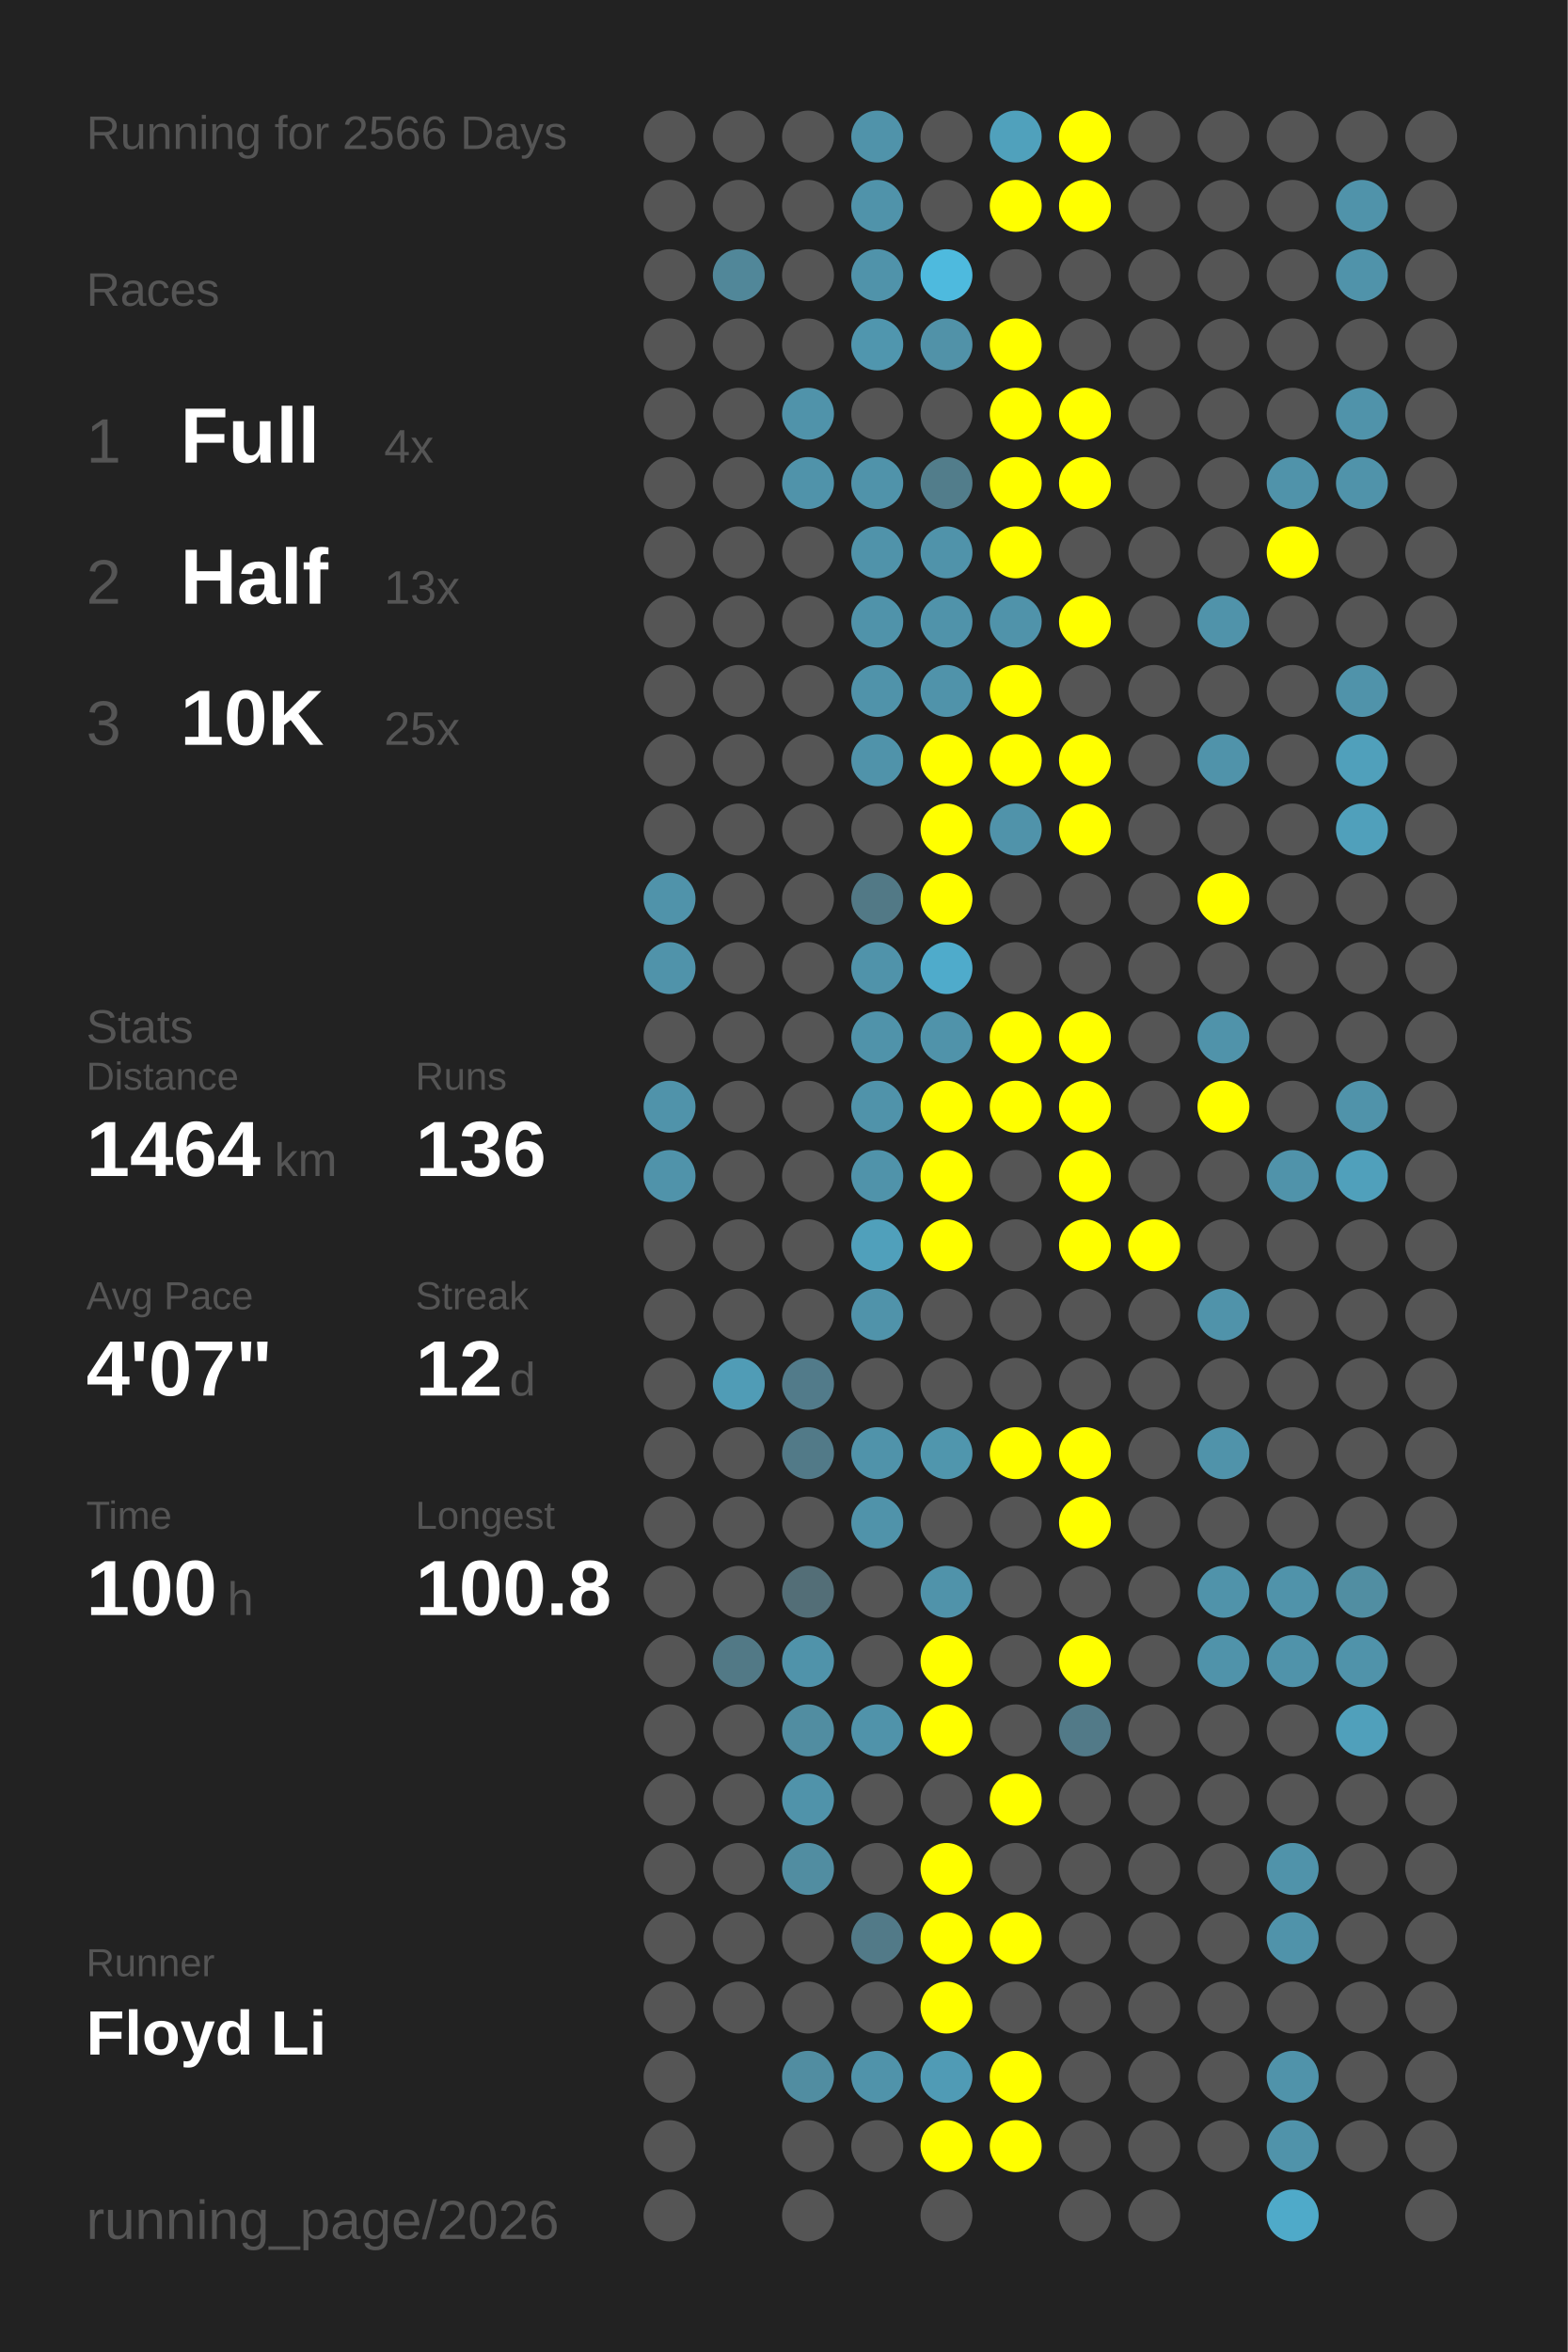
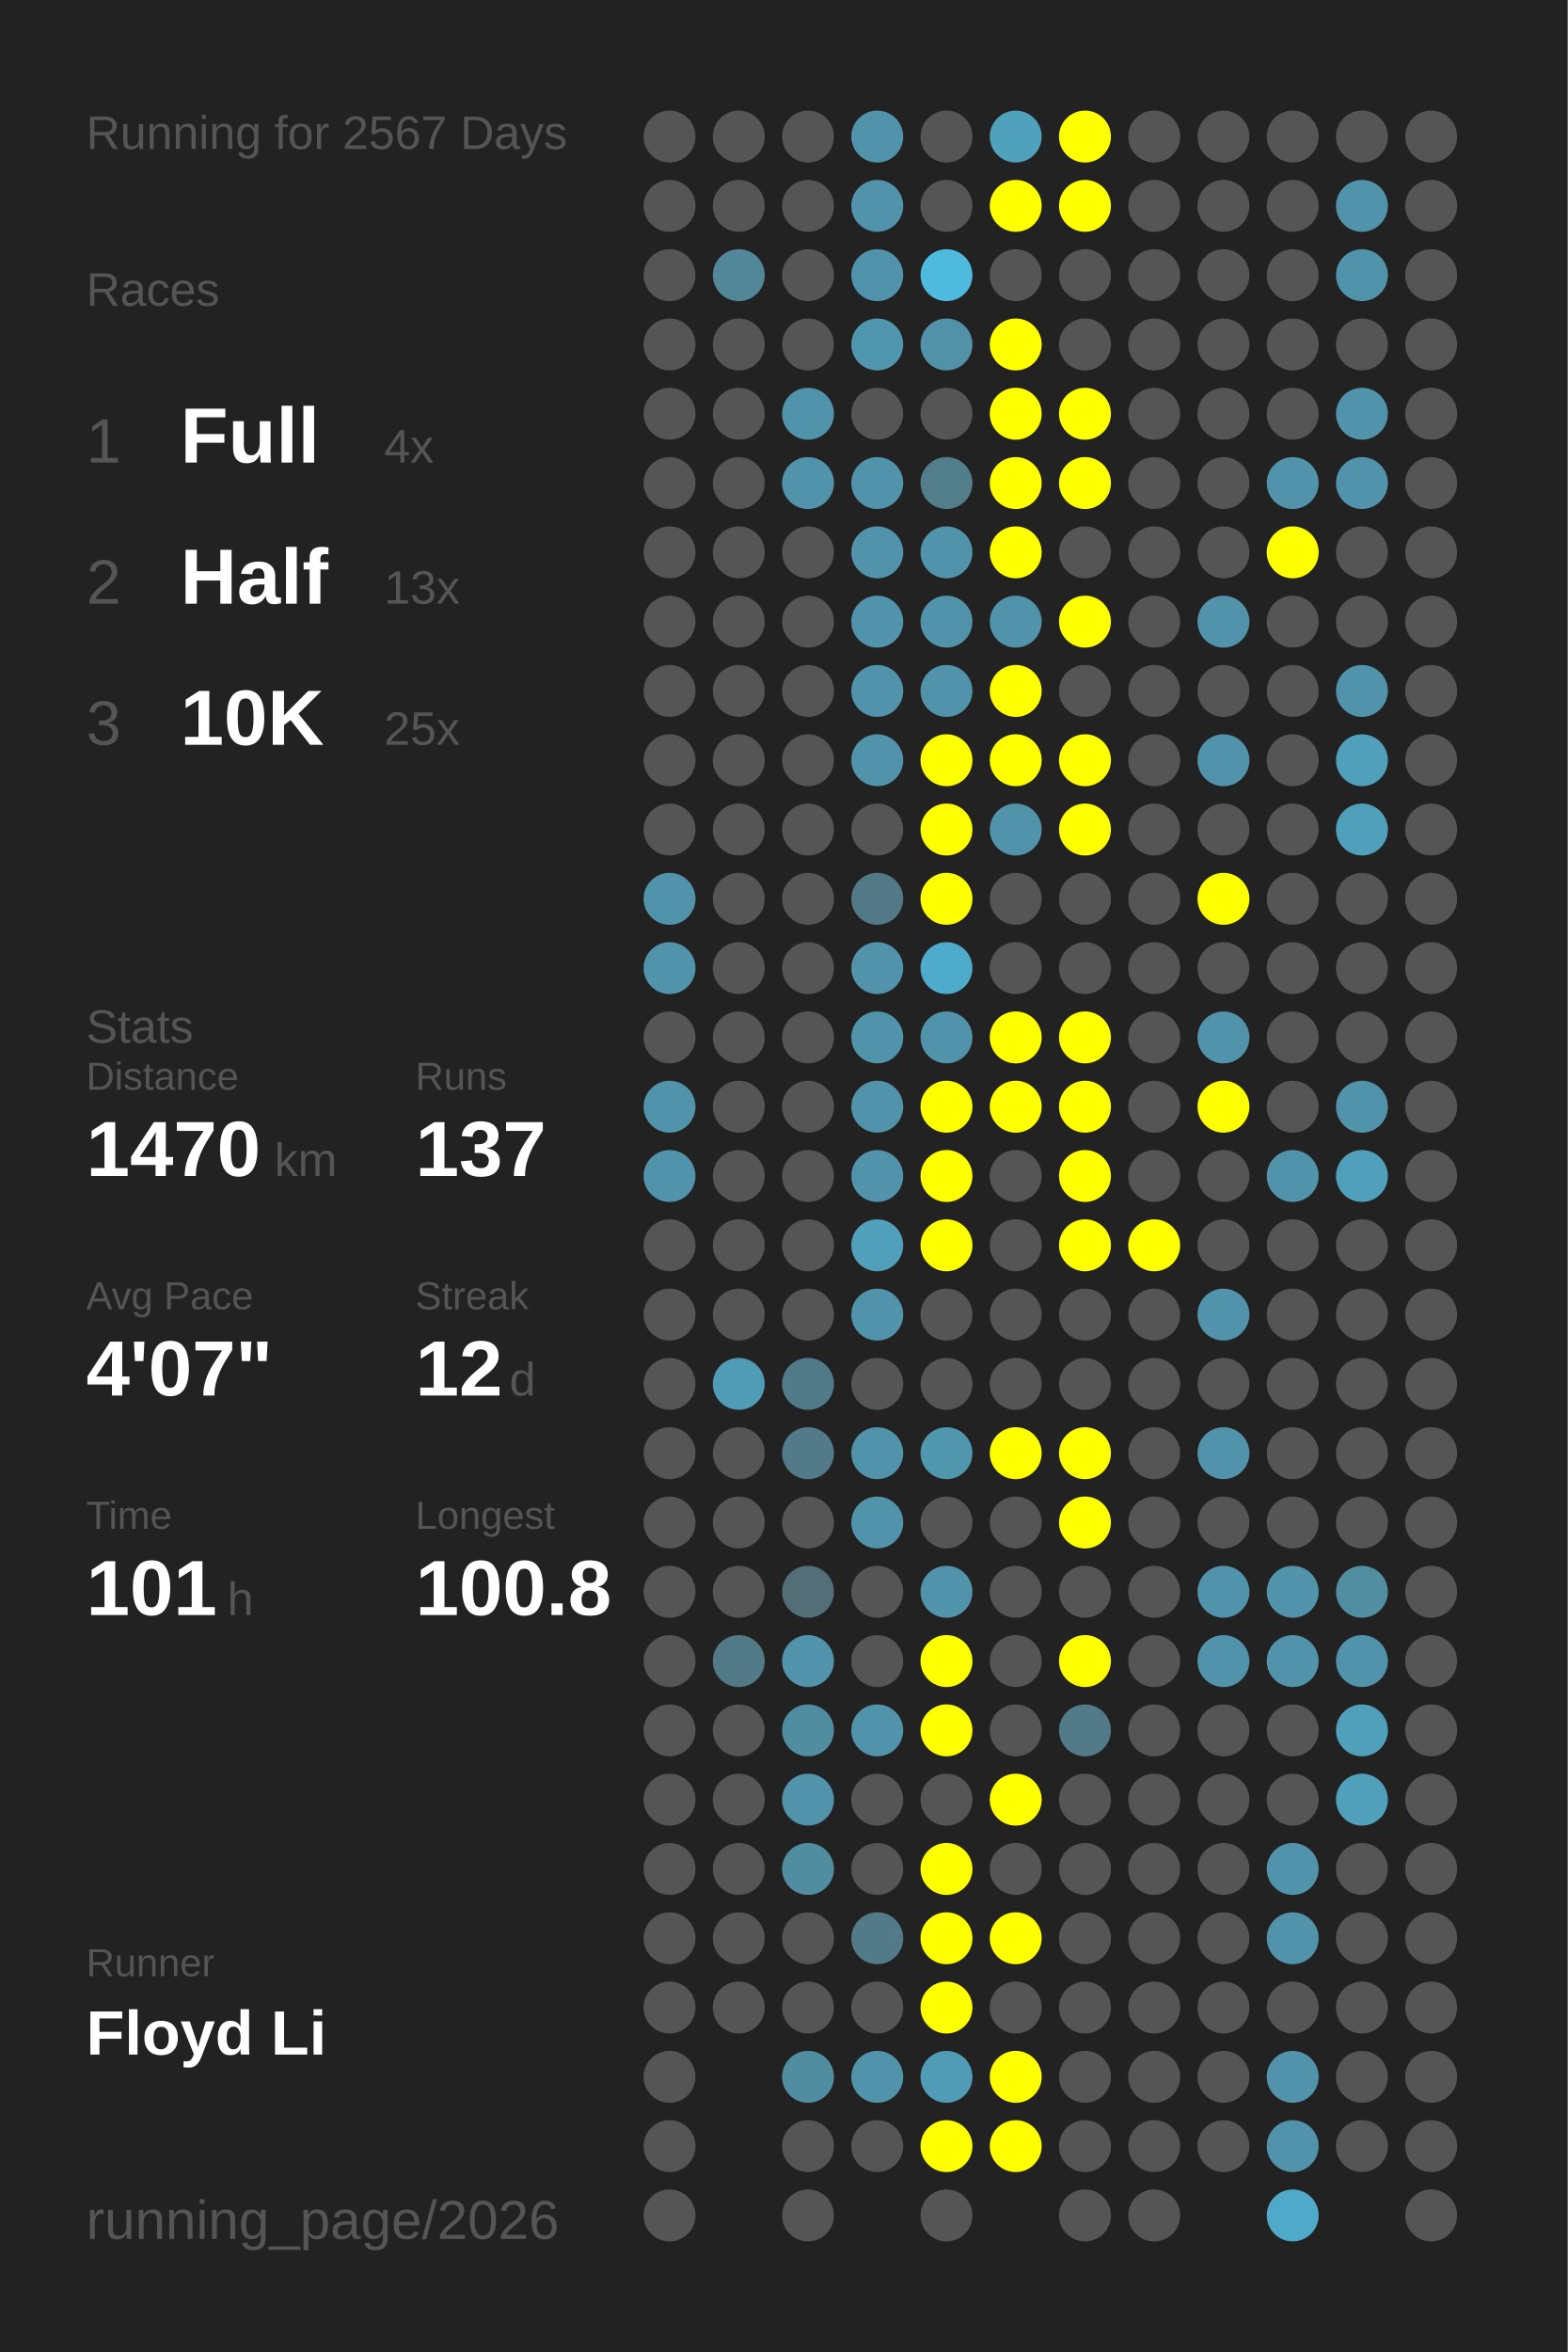
<svg xmlns="http://www.w3.org/2000/svg" baseProfile="full" height="300mm" version="1.1" viewBox="0,0,200,300" width="200mm">
  <defs />
  <rect fill="#222222" height="300" width="200" x="0" y="0" />
-   <text fill="#555555" style="font-size:6px; font-family:Arial;" x="11" y="19">Running for 2566 Days</text>
+   <text fill="#555555" style="font-size:6px; font-family:Arial;" x="11" y="19">Running for 2567 Days</text>
  <text fill="#555555" style="font-size:6px; font-family:Arial;" x="11" y="39">Races</text>
  <text fill="#555555" style="font-size:8px; font-family:Arial;" x="11" y="59">1</text>
  <text fill="#FFFFFF" style="font-size:10px; font-family:Arial; font-weight:bold;" x="23" y="59">Full</text>
  <text fill="#555555" style="font-size:6px; font-family:Arial;" x="49" y="59">4x</text>
  <text fill="#555555" style="font-size:8px; font-family:Arial;" x="11" y="77">2</text>
  <text fill="#FFFFFF" style="font-size:10px; font-family:Arial; font-weight:bold;" x="23" y="77">Half</text>
  <text fill="#555555" style="font-size:6px; font-family:Arial;" x="49" y="77">13x</text>
  <text fill="#555555" style="font-size:8px; font-family:Arial;" x="11" y="95">3</text>
  <text fill="#FFFFFF" style="font-size:10px; font-family:Arial; font-weight:bold;" x="23" y="95">10K</text>
  <text fill="#555555" style="font-size:6px; font-family:Arial;" x="49" y="95">25x</text>
  <text fill="#555555" style="font-size:6px; font-family:Arial;" x="11" y="133">Stats</text>
  <text fill="#555555" style="font-size:5px; font-family:Arial;" x="11" y="139">Distance</text>
-   <text fill="#FFFFFF" style="font-size:10px; font-family:Arial; font-weight:bold;" x="11" y="150">1464</text>
+   <text fill="#FFFFFF" style="font-size:10px; font-family:Arial; font-weight:bold;" x="11" y="150">1470</text>
  <text fill="#555555" style="font-size:6px; font-family:Arial;" x="35" y="150">km</text>
  <text fill="#555555" style="font-size:5px; font-family:Arial;" x="53" y="139">Runs</text>
-   <text fill="#FFFFFF" style="font-size:10px; font-family:Arial; font-weight:bold;" x="53" y="150">136</text>
+   <text fill="#FFFFFF" style="font-size:10px; font-family:Arial; font-weight:bold;" x="53" y="150">137</text>
  <text fill="#555555" style="font-size:5px; font-family:Arial;" x="11" y="167">Avg Pace</text>
  <text fill="#FFFFFF" style="font-size:10px; font-family:Arial; font-weight:bold;" x="11" y="178">4'07"</text>
  <text fill="#555555" style="font-size:5px; font-family:Arial;" x="53" y="167">Streak</text>
  <text fill="#FFFFFF" style="font-size:10px; font-family:Arial; font-weight:bold;" x="53" y="178">12</text>
  <text fill="#555555" style="font-size:6px; font-family:Arial;" x="65" y="178">d</text>
  <text fill="#555555" style="font-size:5px; font-family:Arial;" x="11" y="195">Time</text>
-   <text fill="#FFFFFF" style="font-size:10px; font-family:Arial; font-weight:bold;" x="11" y="206">100</text>
+   <text fill="#FFFFFF" style="font-size:10px; font-family:Arial; font-weight:bold;" x="11" y="206">101</text>
  <text fill="#555555" style="font-size:6px; font-family:Arial;" x="29" y="206">h</text>
  <text fill="#555555" style="font-size:5px; font-family:Arial;" x="53" y="195">Longest</text>
  <text fill="#FFFFFF" style="font-size:10px; font-family:Arial; font-weight:bold;" x="53" y="206">100.8</text>
  <text fill="#555555" style="font-size:5px; font-family:Arial;" x="11" y="252.065">Runner</text>
  <text fill="#FFFFFF" style="font-size:8px; font-family:Arial; font-weight:bold;" x="11" y="262.065">Floyd Li</text>
  <text fill="#555555" style="font-size:7px; font-family:Arial;" x="11" y="285.581">running_page/2026</text>
  <circle cx="85.417" cy="17.419" fill="#555555" r="3.312" />
  <circle cx="85.417" cy="26.258" fill="#555555" r="3.312" />
  <circle cx="85.417" cy="35.097" fill="#555555" r="3.312" />
  <circle cx="85.417" cy="43.935" fill="#555555" r="3.312" />
  <circle cx="85.417" cy="52.774" fill="#555555" r="3.312" />
  <circle cx="85.417" cy="61.613" fill="#555555" r="3.312" />
  <circle cx="85.417" cy="70.452" fill="#555555" r="3.312" />
  <circle cx="85.417" cy="79.29" fill="#555555" r="3.312" />
  <circle cx="85.417" cy="88.129" fill="#555555" r="3.312" />
  <circle cx="85.417" cy="96.968" fill="#555555" r="3.312" />
  <circle cx="85.417" cy="105.806" fill="#555555" r="3.312" />
  <circle cx="85.417" cy="114.645" fill="#5093aa" r="3.312" />
  <circle cx="85.417" cy="123.484" fill="#5093aa" r="3.312" />
  <circle cx="85.417" cy="132.323" fill="#555555" r="3.312" />
  <circle cx="85.417" cy="141.161" fill="#5093aa" r="3.312" />
  <circle cx="85.417" cy="150" fill="#5093aa" r="3.312" />
  <circle cx="85.417" cy="158.839" fill="#555555" r="3.312" />
  <circle cx="85.417" cy="167.677" fill="#555555" r="3.312" />
  <circle cx="85.417" cy="176.516" fill="#555555" r="3.312" />
  <circle cx="85.417" cy="185.355" fill="#555555" r="3.312" />
  <circle cx="85.417" cy="194.194" fill="#555555" r="3.312" />
  <circle cx="85.417" cy="203.032" fill="#555555" r="3.312" />
  <circle cx="85.417" cy="211.871" fill="#555555" r="3.312" />
  <circle cx="85.417" cy="220.71" fill="#555555" r="3.312" />
  <circle cx="85.417" cy="229.548" fill="#555555" r="3.312" />
  <circle cx="85.417" cy="238.387" fill="#555555" r="3.312" />
  <circle cx="85.417" cy="247.226" fill="#555555" r="3.312" />
  <circle cx="85.417" cy="256.065" fill="#555555" r="3.312" />
  <circle cx="85.417" cy="264.903" fill="#555555" r="3.312" />
  <circle cx="85.417" cy="273.742" fill="#555555" r="3.312" />
  <circle cx="85.417" cy="282.581" fill="#555555" r="3.312" />
  <circle cx="94.25" cy="17.419" fill="#555555" r="3.312" />
  <circle cx="94.25" cy="26.258" fill="#555555" r="3.312" />
  <circle cx="94.25" cy="35.097" fill="#518799" r="3.312" />
  <circle cx="94.25" cy="43.935" fill="#555555" r="3.312" />
  <circle cx="94.25" cy="52.774" fill="#555555" r="3.312" />
  <circle cx="94.25" cy="61.613" fill="#555555" r="3.312" />
  <circle cx="94.25" cy="70.452" fill="#555555" r="3.312" />
  <circle cx="94.25" cy="79.29" fill="#555555" r="3.312" />
  <circle cx="94.25" cy="88.129" fill="#555555" r="3.312" />
  <circle cx="94.25" cy="96.968" fill="#555555" r="3.312" />
  <circle cx="94.25" cy="105.806" fill="#555555" r="3.312" />
  <circle cx="94.25" cy="114.645" fill="#555555" r="3.312" />
  <circle cx="94.25" cy="123.484" fill="#555555" r="3.312" />
  <circle cx="94.25" cy="132.323" fill="#555555" r="3.312" />
  <circle cx="94.25" cy="141.161" fill="#555555" r="3.312" />
  <circle cx="94.25" cy="150" fill="#555555" r="3.312" />
  <circle cx="94.25" cy="158.839" fill="#555555" r="3.312" />
  <circle cx="94.25" cy="167.677" fill="#555555" r="3.312" />
  <circle cx="94.25" cy="176.516" fill="#509cb6" r="3.312" />
  <circle cx="94.25" cy="185.355" fill="#555555" r="3.312" />
  <circle cx="94.25" cy="194.194" fill="#555555" r="3.312" />
  <circle cx="94.25" cy="203.032" fill="#555555" r="3.312" />
  <circle cx="94.25" cy="211.871" fill="#527986" r="3.312" />
  <circle cx="94.25" cy="220.71" fill="#555555" r="3.312" />
  <circle cx="94.25" cy="229.548" fill="#555555" r="3.312" />
  <circle cx="94.25" cy="238.387" fill="#555555" r="3.312" />
  <circle cx="94.25" cy="247.226" fill="#555555" r="3.312" />
  <circle cx="94.25" cy="256.065" fill="#555555" r="3.312" />
  <circle cx="103.083" cy="17.419" fill="#555555" r="3.312" />
  <circle cx="103.083" cy="26.258" fill="#555555" r="3.312" />
  <circle cx="103.083" cy="35.097" fill="#555555" r="3.312" />
  <circle cx="103.083" cy="43.935" fill="#555555" r="3.312" />
  <circle cx="103.083" cy="52.774" fill="#5093aa" r="3.312" />
  <circle cx="103.083" cy="61.613" fill="#5093aa" r="3.312" />
  <circle cx="103.083" cy="70.452" fill="#555555" r="3.312" />
  <circle cx="103.083" cy="79.29" fill="#555555" r="3.312" />
  <circle cx="103.083" cy="88.129" fill="#555555" r="3.312" />
  <circle cx="103.083" cy="96.968" fill="#555555" r="3.312" />
  <circle cx="103.083" cy="105.806" fill="#555555" r="3.312" />
  <circle cx="103.083" cy="114.645" fill="#555555" r="3.312" />
  <circle cx="103.083" cy="123.484" fill="#555555" r="3.312" />
  <circle cx="103.083" cy="132.323" fill="#555555" r="3.312" />
  <circle cx="103.083" cy="141.161" fill="#555555" r="3.312" />
  <circle cx="103.083" cy="150" fill="#555555" r="3.312" />
  <circle cx="103.083" cy="158.839" fill="#555555" r="3.312" />
  <circle cx="103.083" cy="167.677" fill="#555555" r="3.312" />
  <circle cx="103.083" cy="176.516" fill="#527b8a" r="3.312" />
  <circle cx="103.083" cy="185.355" fill="#527a88" r="3.312" />
  <circle cx="103.083" cy="194.194" fill="#555555" r="3.312" />
  <circle cx="103.083" cy="203.032" fill="#536e77" r="3.312" />
  <circle cx="103.083" cy="211.871" fill="#5093aa" r="3.312" />
  <circle cx="103.083" cy="220.71" fill="#518da1" r="3.312" />
  <circle cx="103.083" cy="229.548" fill="#5093aa" r="3.312" />
  <circle cx="103.083" cy="238.387" fill="#518da1" r="3.312" />
  <circle cx="103.083" cy="247.226" fill="#555555" r="3.312" />
  <circle cx="103.083" cy="256.065" fill="#555555" r="3.312" />
  <circle cx="103.083" cy="264.903" fill="#518da1" r="3.312" />
  <circle cx="103.083" cy="273.742" fill="#555555" r="3.312" />
  <circle cx="103.083" cy="282.581" fill="#555555" r="3.312" />
  <circle cx="111.917" cy="17.419" fill="#5093aa" r="3.312" />
  <circle cx="111.917" cy="26.258" fill="#5093aa" r="3.312" />
  <circle cx="111.917" cy="35.097" fill="#5093aa" r="3.312" />
  <circle cx="111.917" cy="43.935" fill="#5096ae" r="3.312" />
  <circle cx="111.917" cy="52.774" fill="#555555" r="3.312" />
  <circle cx="111.917" cy="61.613" fill="#5093aa" r="3.312" />
  <circle cx="111.917" cy="70.452" fill="#5093aa" r="3.312" />
  <circle cx="111.917" cy="79.29" fill="#5093aa" r="3.312" />
  <circle cx="111.917" cy="88.129" fill="#5093aa" r="3.312" />
  <circle cx="111.917" cy="96.968" fill="#5093aa" r="3.312" />
  <circle cx="111.917" cy="105.806" fill="#555555" r="3.312" />
  <circle cx="111.917" cy="114.645" fill="#527986" r="3.312" />
  <circle cx="111.917" cy="123.484" fill="#5093aa" r="3.312" />
  <circle cx="111.917" cy="132.323" fill="#5093aa" r="3.312" />
  <circle cx="111.917" cy="141.161" fill="#5093aa" r="3.312" />
  <circle cx="111.917" cy="150" fill="#5093aa" r="3.312" />
  <circle cx="111.917" cy="158.839" fill="#50a0bb" r="3.312" />
  <circle cx="111.917" cy="167.677" fill="#5093aa" r="3.312" />
  <circle cx="111.917" cy="176.516" fill="#555555" r="3.312" />
  <circle cx="111.917" cy="185.355" fill="#5093aa" r="3.312" />
  <circle cx="111.917" cy="194.194" fill="#5093aa" r="3.312" />
  <circle cx="111.917" cy="203.032" fill="#555555" r="3.312" />
  <circle cx="111.917" cy="211.871" fill="#555555" r="3.312" />
  <circle cx="111.917" cy="220.71" fill="#5093aa" r="3.312" />
  <circle cx="111.917" cy="229.548" fill="#555555" r="3.312" />
  <circle cx="111.917" cy="238.387" fill="#555555" r="3.312" />
  <circle cx="111.917" cy="247.226" fill="#527a88" r="3.312" />
  <circle cx="111.917" cy="256.065" fill="#555555" r="3.312" />
  <circle cx="111.917" cy="264.903" fill="#5093aa" r="3.312" />
  <circle cx="111.917" cy="273.742" fill="#555555" r="3.312" />
  <circle cx="120.75" cy="17.419" fill="#555555" r="3.312" />
  <circle cx="120.75" cy="26.258" fill="#555555" r="3.312" />
  <circle cx="120.75" cy="35.097" fill="#4ebade" r="3.312" />
  <circle cx="120.75" cy="43.935" fill="#5192a8" r="3.312" />
  <circle cx="120.75" cy="52.774" fill="#555555" r="3.312" />
  <circle cx="120.75" cy="61.613" fill="#527d8b" r="3.312" />
  <circle cx="120.75" cy="70.452" fill="#5093aa" r="3.312" />
  <circle cx="120.75" cy="79.29" fill="#5093aa" r="3.312" />
  <circle cx="120.75" cy="88.129" fill="#5093aa" r="3.312" />
  <circle cx="120.75" cy="96.968" fill="#FFFF00" r="3.312" />
  <circle cx="120.75" cy="105.806" fill="#FFFF00" r="3.312" />
  <circle cx="120.75" cy="114.645" fill="#FFFF00" r="3.312" />
  <circle cx="120.75" cy="123.484" fill="#4fabcb" r="3.312" />
  <circle cx="120.75" cy="132.323" fill="#5093aa" r="3.312" />
  <circle cx="120.75" cy="141.161" fill="#FFFF00" r="3.312" />
  <circle cx="120.75" cy="150" fill="#FFFF00" r="3.312" />
  <circle cx="120.75" cy="158.839" fill="#FFFF00" r="3.312" />
  <circle cx="120.75" cy="167.677" fill="#555555" r="3.312" />
  <circle cx="120.75" cy="176.516" fill="#555555" r="3.312" />
  <circle cx="120.75" cy="185.355" fill="#5096ad" r="3.312" />
  <circle cx="120.75" cy="194.194" fill="#555555" r="3.312" />
  <circle cx="120.75" cy="203.032" fill="#5093aa" r="3.312" />
  <circle cx="120.75" cy="211.871" fill="#FFFF00" r="3.312" />
  <circle cx="120.75" cy="220.71" fill="#FFFF00" r="3.312" />
  <circle cx="120.75" cy="229.548" fill="#555555" r="3.312" />
  <circle cx="120.75" cy="238.387" fill="#FFFF00" r="3.312" />
  <circle cx="120.75" cy="247.226" fill="#FFFF00" r="3.312" />
  <circle cx="120.75" cy="256.065" fill="#FFFF00" r="3.312" />
  <circle cx="120.75" cy="264.903" fill="#509bb5" r="3.312" />
  <circle cx="120.75" cy="273.742" fill="#FFFF00" r="3.312" />
  <circle cx="120.75" cy="282.581" fill="#555555" r="3.312" />
  <circle cx="129.583" cy="17.419" fill="#50a1bc" r="3.312" />
  <circle cx="129.583" cy="26.258" fill="#FFFF00" r="3.312" />
  <circle cx="129.583" cy="35.097" fill="#555555" r="3.312" />
  <circle cx="129.583" cy="43.935" fill="#FFFF00" r="3.312" />
  <circle cx="129.583" cy="52.774" fill="#FFFF00" r="3.312" />
  <circle cx="129.583" cy="61.613" fill="#FFFF00" r="3.312" />
  <circle cx="129.583" cy="70.452" fill="#FFFF00" r="3.312" />
  <circle cx="129.583" cy="79.29" fill="#5093aa" r="3.312" />
  <circle cx="129.583" cy="88.129" fill="#FFFF00" r="3.312" />
  <circle cx="129.583" cy="96.968" fill="#FFFF00" r="3.312" />
  <circle cx="129.583" cy="105.806" fill="#5093aa" r="3.312" />
  <circle cx="129.583" cy="114.645" fill="#555555" r="3.312" />
  <circle cx="129.583" cy="123.484" fill="#555555" r="3.312" />
  <circle cx="129.583" cy="132.323" fill="#FFFF00" r="3.312" />
  <circle cx="129.583" cy="141.161" fill="#FFFF00" r="3.312" />
  <circle cx="129.583" cy="150" fill="#555555" r="3.312" />
  <circle cx="129.583" cy="158.839" fill="#555555" r="3.312" />
  <circle cx="129.583" cy="167.677" fill="#555555" r="3.312" />
  <circle cx="129.583" cy="176.516" fill="#555555" r="3.312" />
  <circle cx="129.583" cy="185.355" fill="#FFFF00" r="3.312" />
  <circle cx="129.583" cy="194.194" fill="#555555" r="3.312" />
  <circle cx="129.583" cy="203.032" fill="#555555" r="3.312" />
  <circle cx="129.583" cy="211.871" fill="#555555" r="3.312" />
  <circle cx="129.583" cy="220.71" fill="#555555" r="3.312" />
  <circle cx="129.583" cy="229.548" fill="#FFFF00" r="3.312" />
  <circle cx="129.583" cy="238.387" fill="#555555" r="3.312" />
  <circle cx="129.583" cy="247.226" fill="#FFFF00" r="3.312" />
  <circle cx="129.583" cy="256.065" fill="#555555" r="3.312" />
  <circle cx="129.583" cy="264.903" fill="#FFFF00" r="3.312" />
  <circle cx="129.583" cy="273.742" fill="#FFFF00" r="3.312" />
  <circle cx="138.417" cy="17.419" fill="#FFFF00" r="3.312" />
  <circle cx="138.417" cy="26.258" fill="#FFFF00" r="3.312" />
  <circle cx="138.417" cy="35.097" fill="#555555" r="3.312" />
  <circle cx="138.417" cy="43.935" fill="#555555" r="3.312" />
  <circle cx="138.417" cy="52.774" fill="#FFFF00" r="3.312" />
  <circle cx="138.417" cy="61.613" fill="#FFFF00" r="3.312" />
  <circle cx="138.417" cy="70.452" fill="#555555" r="3.312" />
  <circle cx="138.417" cy="79.29" fill="#FFFF00" r="3.312" />
  <circle cx="138.417" cy="88.129" fill="#555555" r="3.312" />
  <circle cx="138.417" cy="96.968" fill="#FFFF00" r="3.312" />
  <circle cx="138.417" cy="105.806" fill="#FFFF00" r="3.312" />
  <circle cx="138.417" cy="114.645" fill="#555555" r="3.312" />
  <circle cx="138.417" cy="123.484" fill="#555555" r="3.312" />
  <circle cx="138.417" cy="132.323" fill="#FFFF00" r="3.312" />
  <circle cx="138.417" cy="141.161" fill="#FFFF00" r="3.312" />
  <circle cx="138.417" cy="150" fill="#FFFF00" r="3.312" />
  <circle cx="138.417" cy="158.839" fill="#FFFF00" r="3.312" />
  <circle cx="138.417" cy="167.677" fill="#555555" r="3.312" />
  <circle cx="138.417" cy="176.516" fill="#555555" r="3.312" />
  <circle cx="138.417" cy="185.355" fill="#FFFF00" r="3.312" />
  <circle cx="138.417" cy="194.194" fill="#FFFF00" r="3.312" />
  <circle cx="138.417" cy="203.032" fill="#555555" r="3.312" />
  <circle cx="138.417" cy="211.871" fill="#FFFF00" r="3.312" />
  <circle cx="138.417" cy="220.71" fill="#527a88" r="3.312" />
  <circle cx="138.417" cy="229.548" fill="#555555" r="3.312" />
  <circle cx="138.417" cy="238.387" fill="#555555" r="3.312" />
  <circle cx="138.417" cy="247.226" fill="#555555" r="3.312" />
  <circle cx="138.417" cy="256.065" fill="#555555" r="3.312" />
  <circle cx="138.417" cy="264.903" fill="#555555" r="3.312" />
  <circle cx="138.417" cy="273.742" fill="#555555" r="3.312" />
  <circle cx="138.417" cy="282.581" fill="#555555" r="3.312" />
  <circle cx="147.25" cy="17.419" fill="#555555" r="3.312" />
  <circle cx="147.25" cy="26.258" fill="#555555" r="3.312" />
  <circle cx="147.25" cy="35.097" fill="#555555" r="3.312" />
  <circle cx="147.25" cy="43.935" fill="#555555" r="3.312" />
  <circle cx="147.25" cy="52.774" fill="#555555" r="3.312" />
  <circle cx="147.25" cy="61.613" fill="#555555" r="3.312" />
  <circle cx="147.25" cy="70.452" fill="#555555" r="3.312" />
  <circle cx="147.25" cy="79.29" fill="#555555" r="3.312" />
  <circle cx="147.25" cy="88.129" fill="#555555" r="3.312" />
  <circle cx="147.25" cy="96.968" fill="#555555" r="3.312" />
  <circle cx="147.25" cy="105.806" fill="#555555" r="3.312" />
  <circle cx="147.25" cy="114.645" fill="#555555" r="3.312" />
  <circle cx="147.25" cy="123.484" fill="#555555" r="3.312" />
  <circle cx="147.25" cy="132.323" fill="#555555" r="3.312" />
  <circle cx="147.25" cy="141.161" fill="#555555" r="3.312" />
  <circle cx="147.25" cy="150" fill="#555555" r="3.312" />
  <circle cx="147.25" cy="158.839" fill="#FFFF00" r="3.312" />
  <circle cx="147.25" cy="167.677" fill="#555555" r="3.312" />
  <circle cx="147.25" cy="176.516" fill="#555555" r="3.312" />
  <circle cx="147.25" cy="185.355" fill="#555555" r="3.312" />
  <circle cx="147.25" cy="194.194" fill="#555555" r="3.312" />
  <circle cx="147.25" cy="203.032" fill="#555555" r="3.312" />
  <circle cx="147.25" cy="211.871" fill="#555555" r="3.312" />
  <circle cx="147.25" cy="220.71" fill="#555555" r="3.312" />
  <circle cx="147.25" cy="229.548" fill="#555555" r="3.312" />
  <circle cx="147.25" cy="238.387" fill="#555555" r="3.312" />
  <circle cx="147.25" cy="247.226" fill="#555555" r="3.312" />
  <circle cx="147.25" cy="256.065" fill="#555555" r="3.312" />
  <circle cx="147.25" cy="264.903" fill="#555555" r="3.312" />
  <circle cx="147.25" cy="273.742" fill="#555555" r="3.312" />
  <circle cx="147.25" cy="282.581" fill="#555555" r="3.312" />
  <circle cx="156.083" cy="17.419" fill="#555555" r="3.312" />
  <circle cx="156.083" cy="26.258" fill="#555555" r="3.312" />
  <circle cx="156.083" cy="35.097" fill="#555555" r="3.312" />
  <circle cx="156.083" cy="43.935" fill="#555555" r="3.312" />
  <circle cx="156.083" cy="52.774" fill="#555555" r="3.312" />
  <circle cx="156.083" cy="61.613" fill="#555555" r="3.312" />
  <circle cx="156.083" cy="70.452" fill="#555555" r="3.312" />
  <circle cx="156.083" cy="79.29" fill="#5093aa" r="3.312" />
  <circle cx="156.083" cy="88.129" fill="#555555" r="3.312" />
  <circle cx="156.083" cy="96.968" fill="#5093aa" r="3.312" />
  <circle cx="156.083" cy="105.806" fill="#555555" r="3.312" />
  <circle cx="156.083" cy="114.645" fill="#FFFF00" r="3.312" />
  <circle cx="156.083" cy="123.484" fill="#555555" r="3.312" />
  <circle cx="156.083" cy="132.323" fill="#5093aa" r="3.312" />
  <circle cx="156.083" cy="141.161" fill="#FFFF00" r="3.312" />
  <circle cx="156.083" cy="150" fill="#555555" r="3.312" />
  <circle cx="156.083" cy="158.839" fill="#555555" r="3.312" />
  <circle cx="156.083" cy="167.677" fill="#5093aa" r="3.312" />
  <circle cx="156.083" cy="176.516" fill="#555555" r="3.312" />
  <circle cx="156.083" cy="185.355" fill="#5093aa" r="3.312" />
  <circle cx="156.083" cy="194.194" fill="#555555" r="3.312" />
  <circle cx="156.083" cy="203.032" fill="#5093aa" r="3.312" />
  <circle cx="156.083" cy="211.871" fill="#5093aa" r="3.312" />
  <circle cx="156.083" cy="220.71" fill="#555555" r="3.312" />
  <circle cx="156.083" cy="229.548" fill="#555555" r="3.312" />
  <circle cx="156.083" cy="238.387" fill="#555555" r="3.312" />
  <circle cx="156.083" cy="247.226" fill="#555555" r="3.312" />
  <circle cx="156.083" cy="256.065" fill="#555555" r="3.312" />
  <circle cx="156.083" cy="264.903" fill="#555555" r="3.312" />
  <circle cx="156.083" cy="273.742" fill="#555555" r="3.312" />
  <circle cx="164.917" cy="17.419" fill="#555555" r="3.312" />
  <circle cx="164.917" cy="26.258" fill="#555555" r="3.312" />
  <circle cx="164.917" cy="35.097" fill="#555555" r="3.312" />
  <circle cx="164.917" cy="43.935" fill="#555555" r="3.312" />
  <circle cx="164.917" cy="52.774" fill="#555555" r="3.312" />
  <circle cx="164.917" cy="61.613" fill="#5093aa" r="3.312" />
  <circle cx="164.917" cy="70.452" fill="#FFFF00" r="3.312" />
  <circle cx="164.917" cy="79.29" fill="#555555" r="3.312" />
  <circle cx="164.917" cy="88.129" fill="#555555" r="3.312" />
  <circle cx="164.917" cy="96.968" fill="#555555" r="3.312" />
  <circle cx="164.917" cy="105.806" fill="#555555" r="3.312" />
  <circle cx="164.917" cy="114.645" fill="#555555" r="3.312" />
  <circle cx="164.917" cy="123.484" fill="#555555" r="3.312" />
  <circle cx="164.917" cy="132.323" fill="#555555" r="3.312" />
  <circle cx="164.917" cy="141.161" fill="#555555" r="3.312" />
  <circle cx="164.917" cy="150" fill="#5093aa" r="3.312" />
  <circle cx="164.917" cy="158.839" fill="#555555" r="3.312" />
  <circle cx="164.917" cy="167.677" fill="#555555" r="3.312" />
  <circle cx="164.917" cy="176.516" fill="#555555" r="3.312" />
  <circle cx="164.917" cy="185.355" fill="#555555" r="3.312" />
  <circle cx="164.917" cy="194.194" fill="#555555" r="3.312" />
  <circle cx="164.917" cy="203.032" fill="#5093aa" r="3.312" />
  <circle cx="164.917" cy="211.871" fill="#5093aa" r="3.312" />
  <circle cx="164.917" cy="220.71" fill="#555555" r="3.312" />
  <circle cx="164.917" cy="229.548" fill="#555555" r="3.312" />
  <circle cx="164.917" cy="238.387" fill="#5093aa" r="3.312" />
  <circle cx="164.917" cy="247.226" fill="#5093aa" r="3.312" />
  <circle cx="164.917" cy="256.065" fill="#555555" r="3.312" />
  <circle cx="164.917" cy="264.903" fill="#5093aa" r="3.312" />
  <circle cx="164.917" cy="273.742" fill="#5093aa" r="3.312" />
  <circle cx="164.917" cy="282.581" fill="#4faac9" r="3.312" />
  <circle cx="173.75" cy="17.419" fill="#555555" r="3.312" />
  <circle cx="173.75" cy="26.258" fill="#5093aa" r="3.312" />
  <circle cx="173.75" cy="35.097" fill="#5093aa" r="3.312" />
  <circle cx="173.75" cy="43.935" fill="#555555" r="3.312" />
  <circle cx="173.75" cy="52.774" fill="#5093aa" r="3.312" />
  <circle cx="173.75" cy="61.613" fill="#5093aa" r="3.312" />
  <circle cx="173.75" cy="70.452" fill="#555555" r="3.312" />
  <circle cx="173.75" cy="79.29" fill="#555555" r="3.312" />
  <circle cx="173.75" cy="88.129" fill="#5093aa" r="3.312" />
  <circle cx="173.75" cy="96.968" fill="#50a0bb" r="3.312" />
  <circle cx="173.75" cy="105.806" fill="#50a0bb" r="3.312" />
  <circle cx="173.75" cy="114.645" fill="#555555" r="3.312" />
  <circle cx="173.75" cy="123.484" fill="#555555" r="3.312" />
  <circle cx="173.75" cy="132.323" fill="#555555" r="3.312" />
  <circle cx="173.75" cy="141.161" fill="#5093aa" r="3.312" />
  <circle cx="173.75" cy="150" fill="#50a0bb" r="3.312" />
  <circle cx="173.75" cy="158.839" fill="#555555" r="3.312" />
  <circle cx="173.75" cy="167.677" fill="#555555" r="3.312" />
  <circle cx="173.75" cy="176.516" fill="#555555" r="3.312" />
  <circle cx="173.75" cy="185.355" fill="#555555" r="3.312" />
  <circle cx="173.75" cy="194.194" fill="#555555" r="3.312" />
  <circle cx="173.75" cy="203.032" fill="#518ea2" r="3.312" />
  <circle cx="173.75" cy="211.871" fill="#5093aa" r="3.312" />
  <circle cx="173.75" cy="220.71" fill="#50a0bb" r="3.312" />
-   <circle cx="173.75" cy="229.548" fill="#555555" r="3.312" />
+   <circle cx="173.75" cy="229.548" fill="#50a0bb" r="3.312" />
  <circle cx="173.75" cy="238.387" fill="#555555" r="3.312" />
  <circle cx="173.75" cy="247.226" fill="#555555" r="3.312" />
  <circle cx="173.75" cy="256.065" fill="#555555" r="3.312" />
  <circle cx="173.75" cy="264.903" fill="#555555" r="3.312" />
  <circle cx="173.75" cy="273.742" fill="#555555" r="3.312" />
  <circle cx="182.583" cy="17.419" fill="#555555" r="3.312" />
  <circle cx="182.583" cy="26.258" fill="#555555" r="3.312" />
  <circle cx="182.583" cy="35.097" fill="#555555" r="3.312" />
  <circle cx="182.583" cy="43.935" fill="#555555" r="3.312" />
  <circle cx="182.583" cy="52.774" fill="#555555" r="3.312" />
  <circle cx="182.583" cy="61.613" fill="#555555" r="3.312" />
  <circle cx="182.583" cy="70.452" fill="#555555" r="3.312" />
  <circle cx="182.583" cy="79.29" fill="#555555" r="3.312" />
  <circle cx="182.583" cy="88.129" fill="#555555" r="3.312" />
  <circle cx="182.583" cy="96.968" fill="#555555" r="3.312" />
  <circle cx="182.583" cy="105.806" fill="#555555" r="3.312" />
  <circle cx="182.583" cy="114.645" fill="#555555" r="3.312" />
  <circle cx="182.583" cy="123.484" fill="#555555" r="3.312" />
  <circle cx="182.583" cy="132.323" fill="#555555" r="3.312" />
  <circle cx="182.583" cy="141.161" fill="#555555" r="3.312" />
  <circle cx="182.583" cy="150" fill="#555555" r="3.312" />
  <circle cx="182.583" cy="158.839" fill="#555555" r="3.312" />
  <circle cx="182.583" cy="167.677" fill="#555555" r="3.312" />
  <circle cx="182.583" cy="176.516" fill="#555555" r="3.312" />
  <circle cx="182.583" cy="185.355" fill="#555555" r="3.312" />
  <circle cx="182.583" cy="194.194" fill="#555555" r="3.312" />
  <circle cx="182.583" cy="203.032" fill="#555555" r="3.312" />
  <circle cx="182.583" cy="211.871" fill="#555555" r="3.312" />
  <circle cx="182.583" cy="220.71" fill="#555555" r="3.312" />
  <circle cx="182.583" cy="229.548" fill="#555555" r="3.312" />
  <circle cx="182.583" cy="238.387" fill="#555555" r="3.312" />
  <circle cx="182.583" cy="247.226" fill="#555555" r="3.312" />
  <circle cx="182.583" cy="256.065" fill="#555555" r="3.312" />
  <circle cx="182.583" cy="264.903" fill="#555555" r="3.312" />
  <circle cx="182.583" cy="273.742" fill="#555555" r="3.312" />
  <circle cx="182.583" cy="282.581" fill="#555555" r="3.312" />
</svg>
